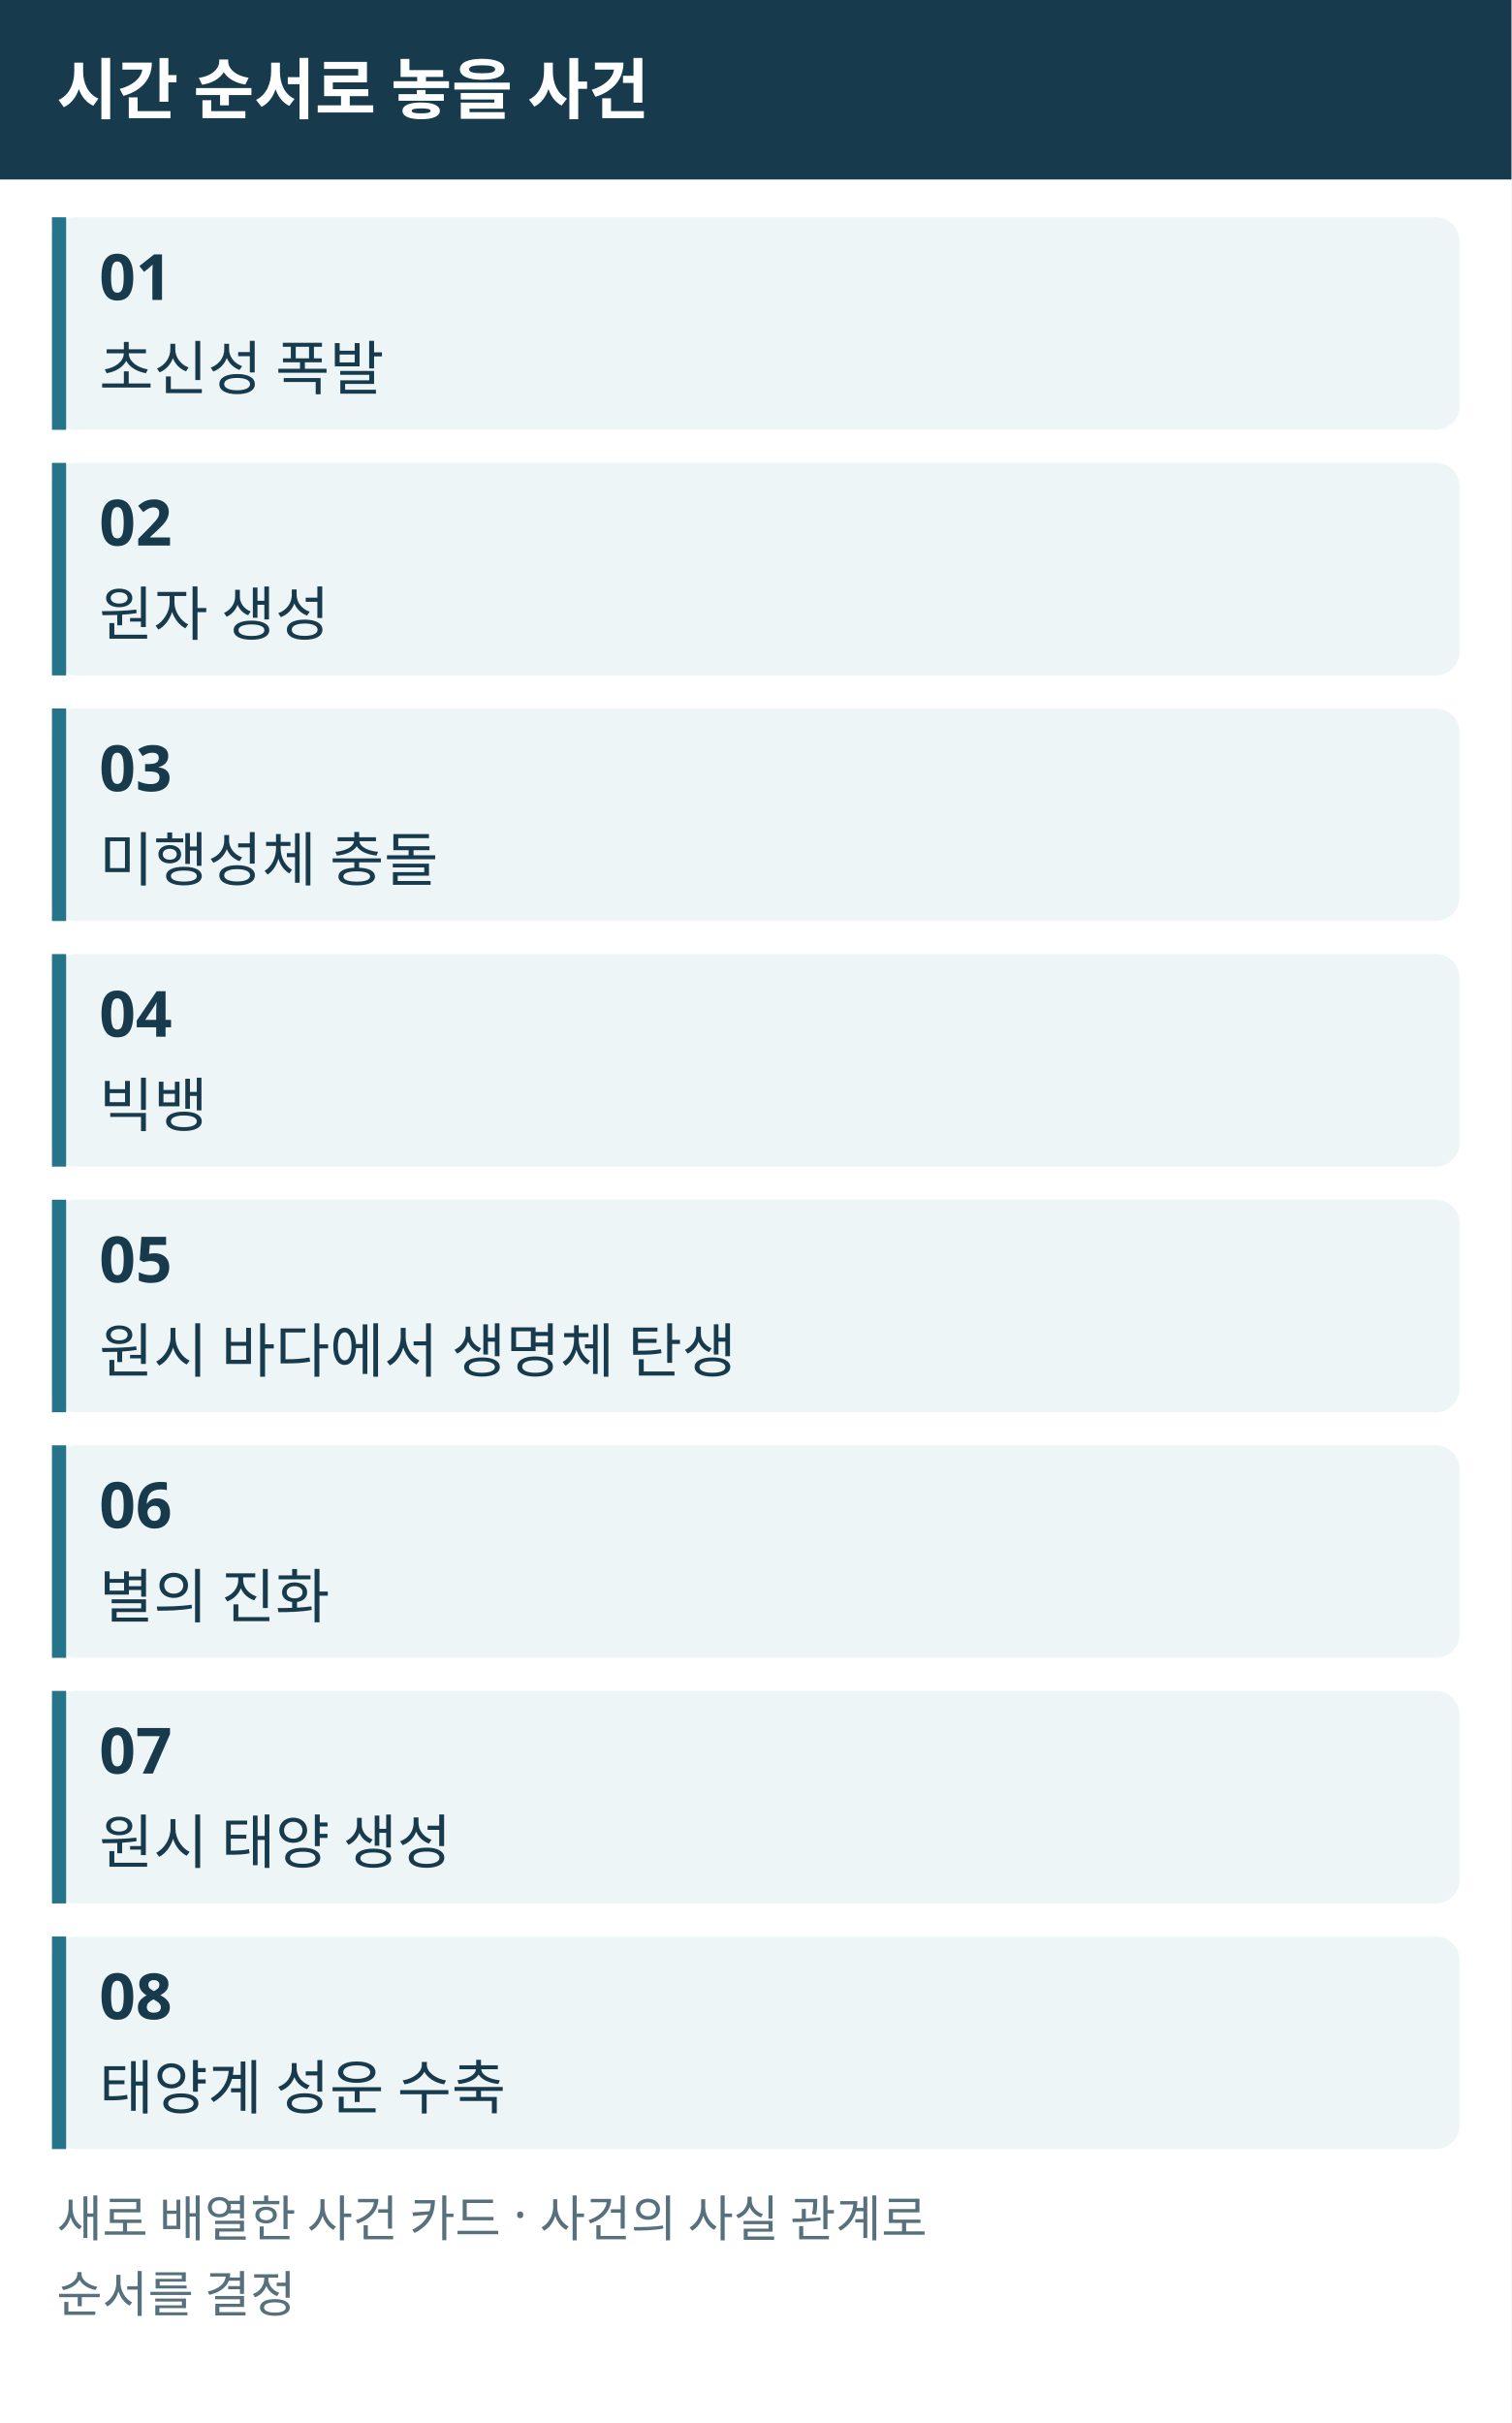
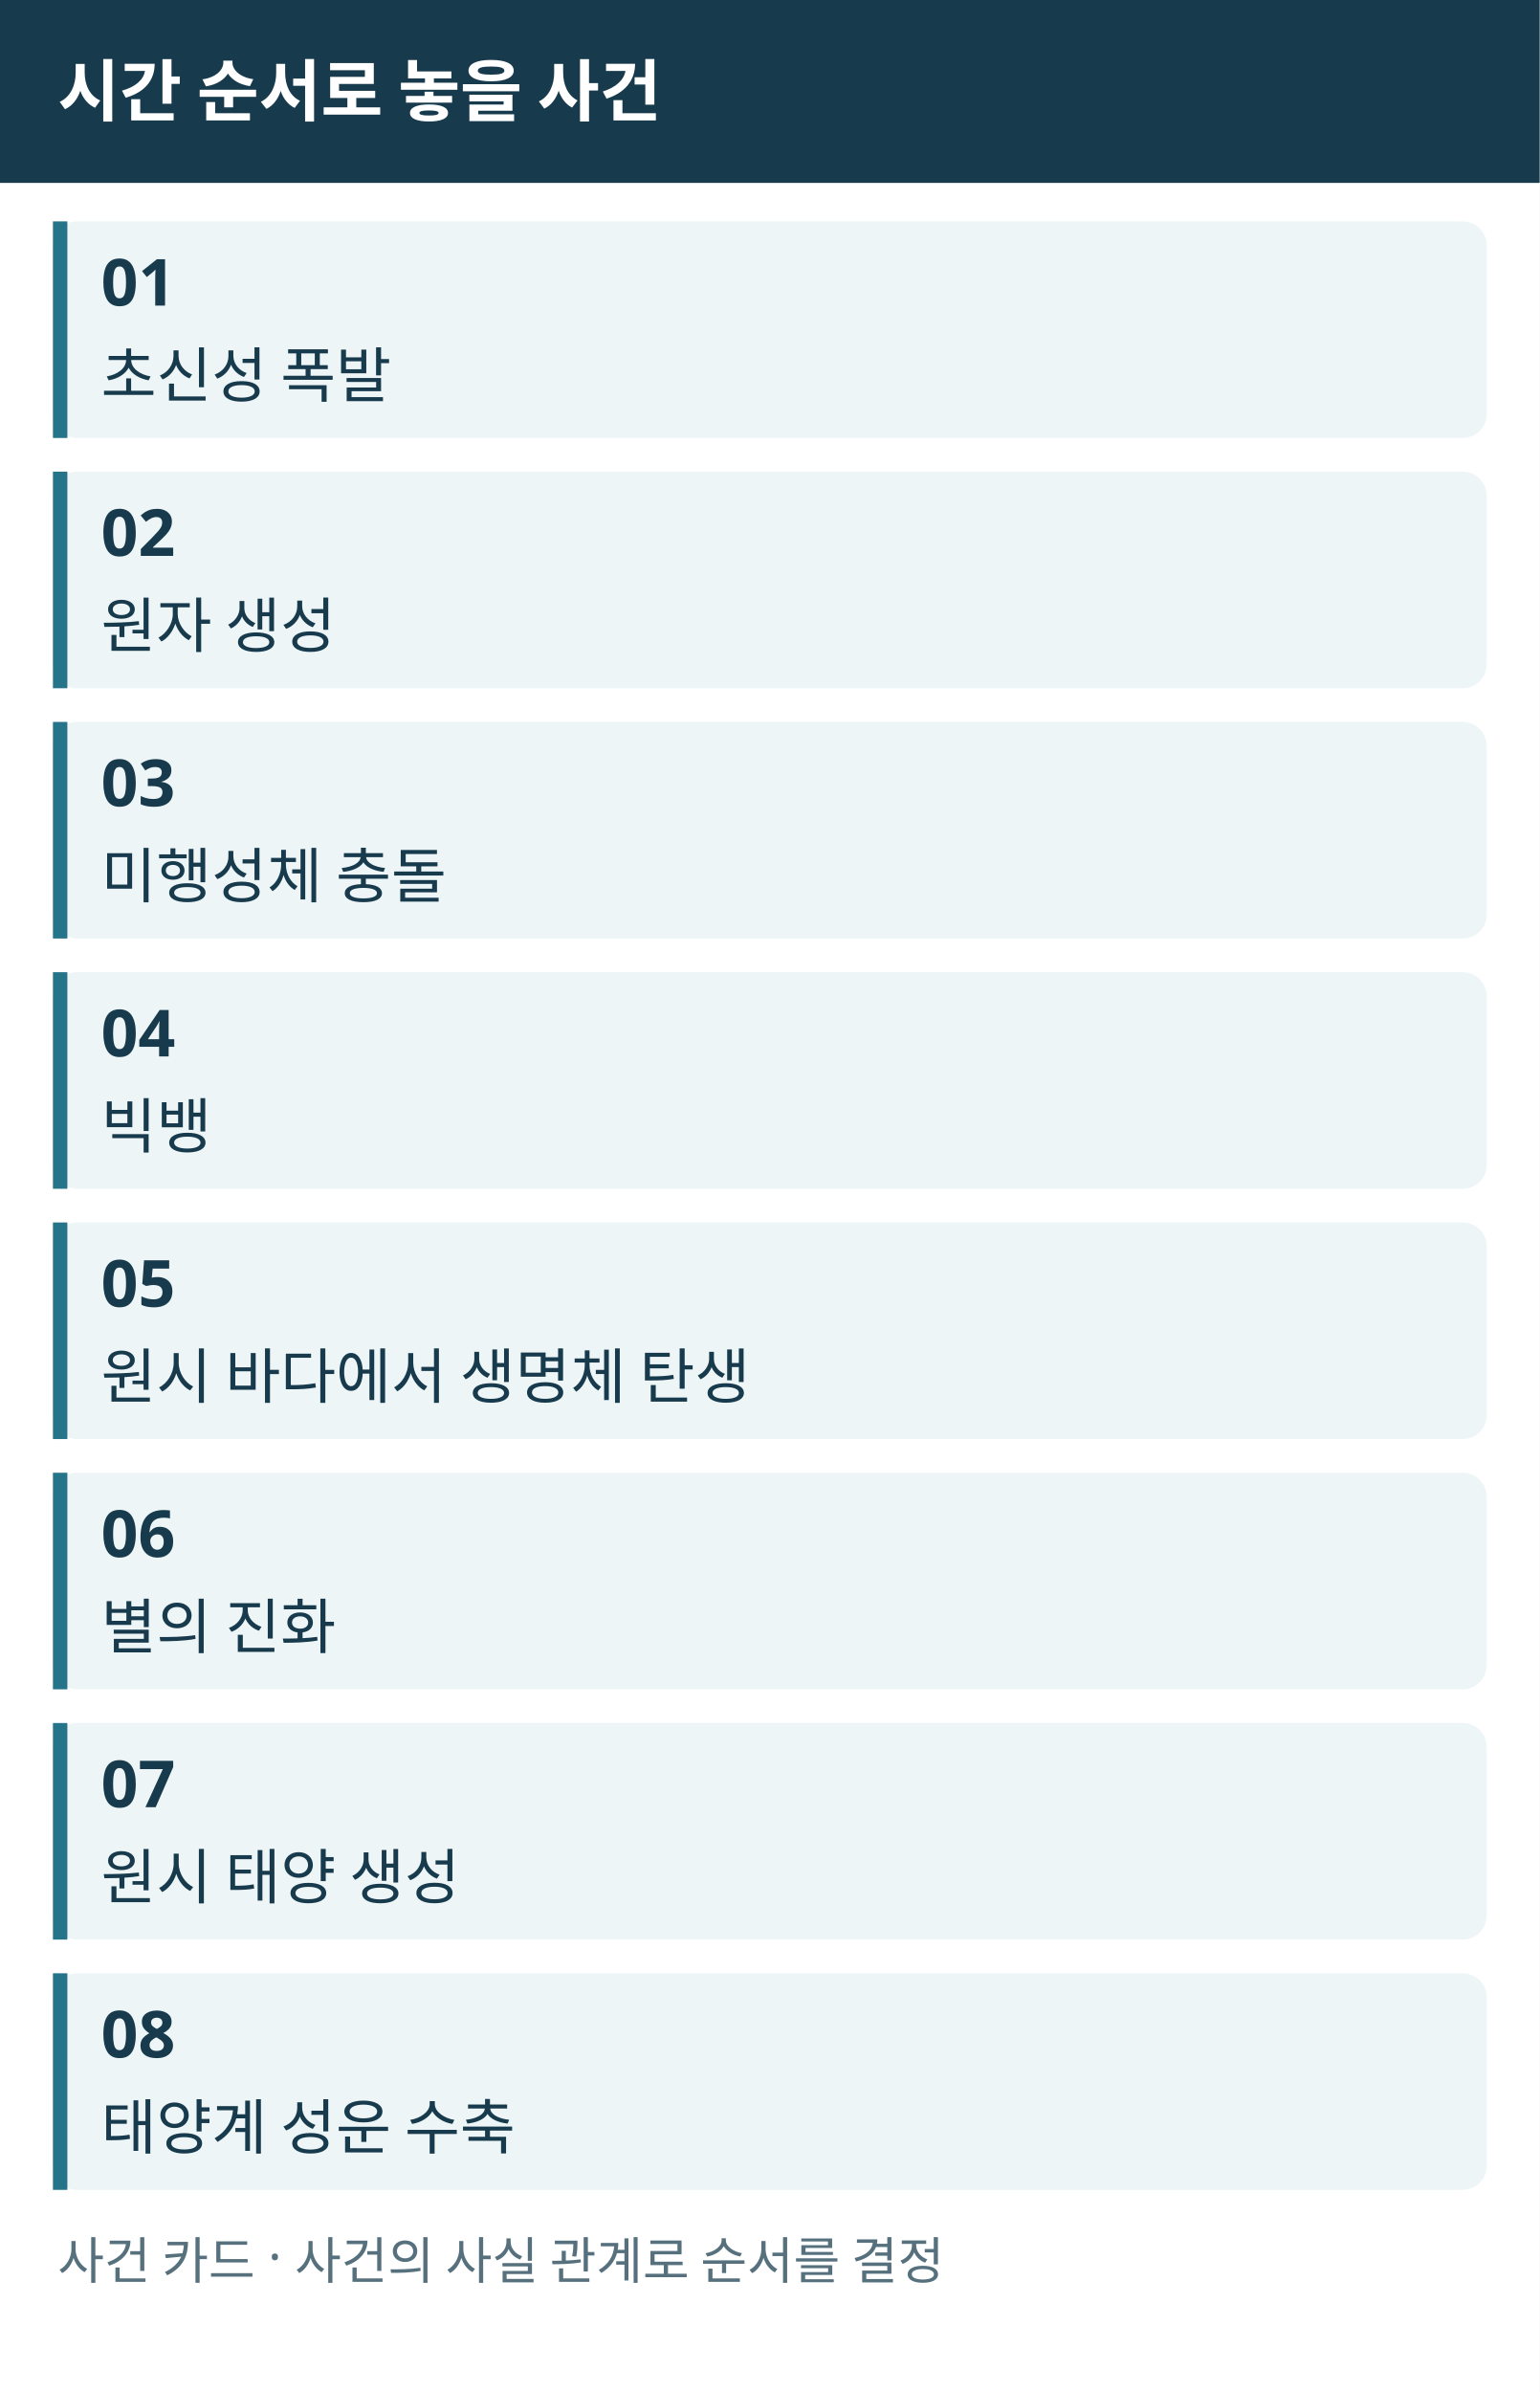
- <svg xmlns="http://www.w3.org/2000/svg" viewBox="0 0 640 1026" role="img">
+ <svg xmlns="http://www.w3.org/2000/svg" viewBox="0 0 640 994" role="img">
  <g font-family="Malgun Gothic, Noto Sans KR, sans-serif">
-     <rect width="640" height="1026" fill="#ffffff" />
+     <rect width="640" height="994" fill="#ffffff" />
    <rect x="0" y="0" width="640" height="76" fill="#173b4d" />
    <text x="24" y="48" fill="#ffffff" font-size="28" font-weight="700">시간 순서로 놓을 사건</text>
    <rect x="22" y="92" width="596" height="90" rx="10" fill="#edf5f6" stroke="none" />
    <rect x="22" y="92" width="6" height="90" rx="0" fill="#26748a" stroke="none" />
    <text x="42" y="127" font-size="27" fill="#183a4d" font-weight="700" text-anchor="start">01</text>
    <text x="42" y="165" font-size="25" fill="#183a4d" font-weight="400" text-anchor="start">초신성 폭발</text>
    <rect x="22" y="196" width="596" height="90" rx="10" fill="#edf5f6" stroke="none" />
    <rect x="22" y="196" width="6" height="90" rx="0" fill="#26748a" stroke="none" />
    <text x="42" y="231" font-size="27" fill="#183a4d" font-weight="700" text-anchor="start">02</text>
    <text x="42" y="269" font-size="25" fill="#183a4d" font-weight="400" text-anchor="start">원자 생성</text>
    <rect x="22" y="300" width="596" height="90" rx="10" fill="#edf5f6" stroke="none" />
    <rect x="22" y="300" width="6" height="90" rx="0" fill="#26748a" stroke="none" />
    <text x="42" y="335" font-size="27" fill="#183a4d" font-weight="700" text-anchor="start">03</text>
    <text x="42" y="373" font-size="25" fill="#183a4d" font-weight="400" text-anchor="start">미행성체 충돌</text>
    <rect x="22" y="404" width="596" height="90" rx="10" fill="#edf5f6" stroke="none" />
    <rect x="22" y="404" width="6" height="90" rx="0" fill="#26748a" stroke="none" />
    <text x="42" y="439" font-size="27" fill="#183a4d" font-weight="700" text-anchor="start">04</text>
    <text x="42" y="477" font-size="25" fill="#183a4d" font-weight="400" text-anchor="start">빅뱅</text>
    <rect x="22" y="508" width="596" height="90" rx="10" fill="#edf5f6" stroke="none" />
    <rect x="22" y="508" width="6" height="90" rx="0" fill="#26748a" stroke="none" />
    <text x="42" y="543" font-size="27" fill="#183a4d" font-weight="700" text-anchor="start">05</text>
    <text x="42" y="581" font-size="25" fill="#183a4d" font-weight="400" text-anchor="start">원시 바다에서 생명체 탄생</text>
    <rect x="22" y="612" width="596" height="90" rx="10" fill="#edf5f6" stroke="none" />
    <rect x="22" y="612" width="6" height="90" rx="0" fill="#26748a" stroke="none" />
    <text x="42" y="647" font-size="27" fill="#183a4d" font-weight="700" text-anchor="start">06</text>
    <text x="42" y="685" font-size="25" fill="#183a4d" font-weight="400" text-anchor="start">별의 진화</text>
    <rect x="22" y="716" width="596" height="90" rx="10" fill="#edf5f6" stroke="none" />
    <rect x="22" y="716" width="6" height="90" rx="0" fill="#26748a" stroke="none" />
    <text x="42" y="751" font-size="27" fill="#183a4d" font-weight="700" text-anchor="start">07</text>
    <text x="42" y="789" font-size="25" fill="#183a4d" font-weight="400" text-anchor="start">원시 태양 생성</text>
    <rect x="22" y="820" width="596" height="90" rx="10" fill="#edf5f6" stroke="none" />
    <rect x="22" y="820" width="6" height="90" rx="0" fill="#26748a" stroke="none" />
    <text x="42" y="855" font-size="27" fill="#183a4d" font-weight="700" text-anchor="start">08</text>
    <text x="42" y="893" font-size="25" fill="#183a4d" font-weight="400" text-anchor="start">태양계 성운 수축</text>
-     <text x="24" y="947" font-size="21" fill="#56717d">새로 배열한 사건 카드 · 사건의 사실 관계로</text>
-     <text x="24" y="979" font-size="21" fill="#56717d">순서를 결정</text>
+     <text x="24" y="947" font-size="21" fill="#56717d">사건 카드 · 사건의 사실 관계로 순서를 결정</text>
  </g>
</svg>
